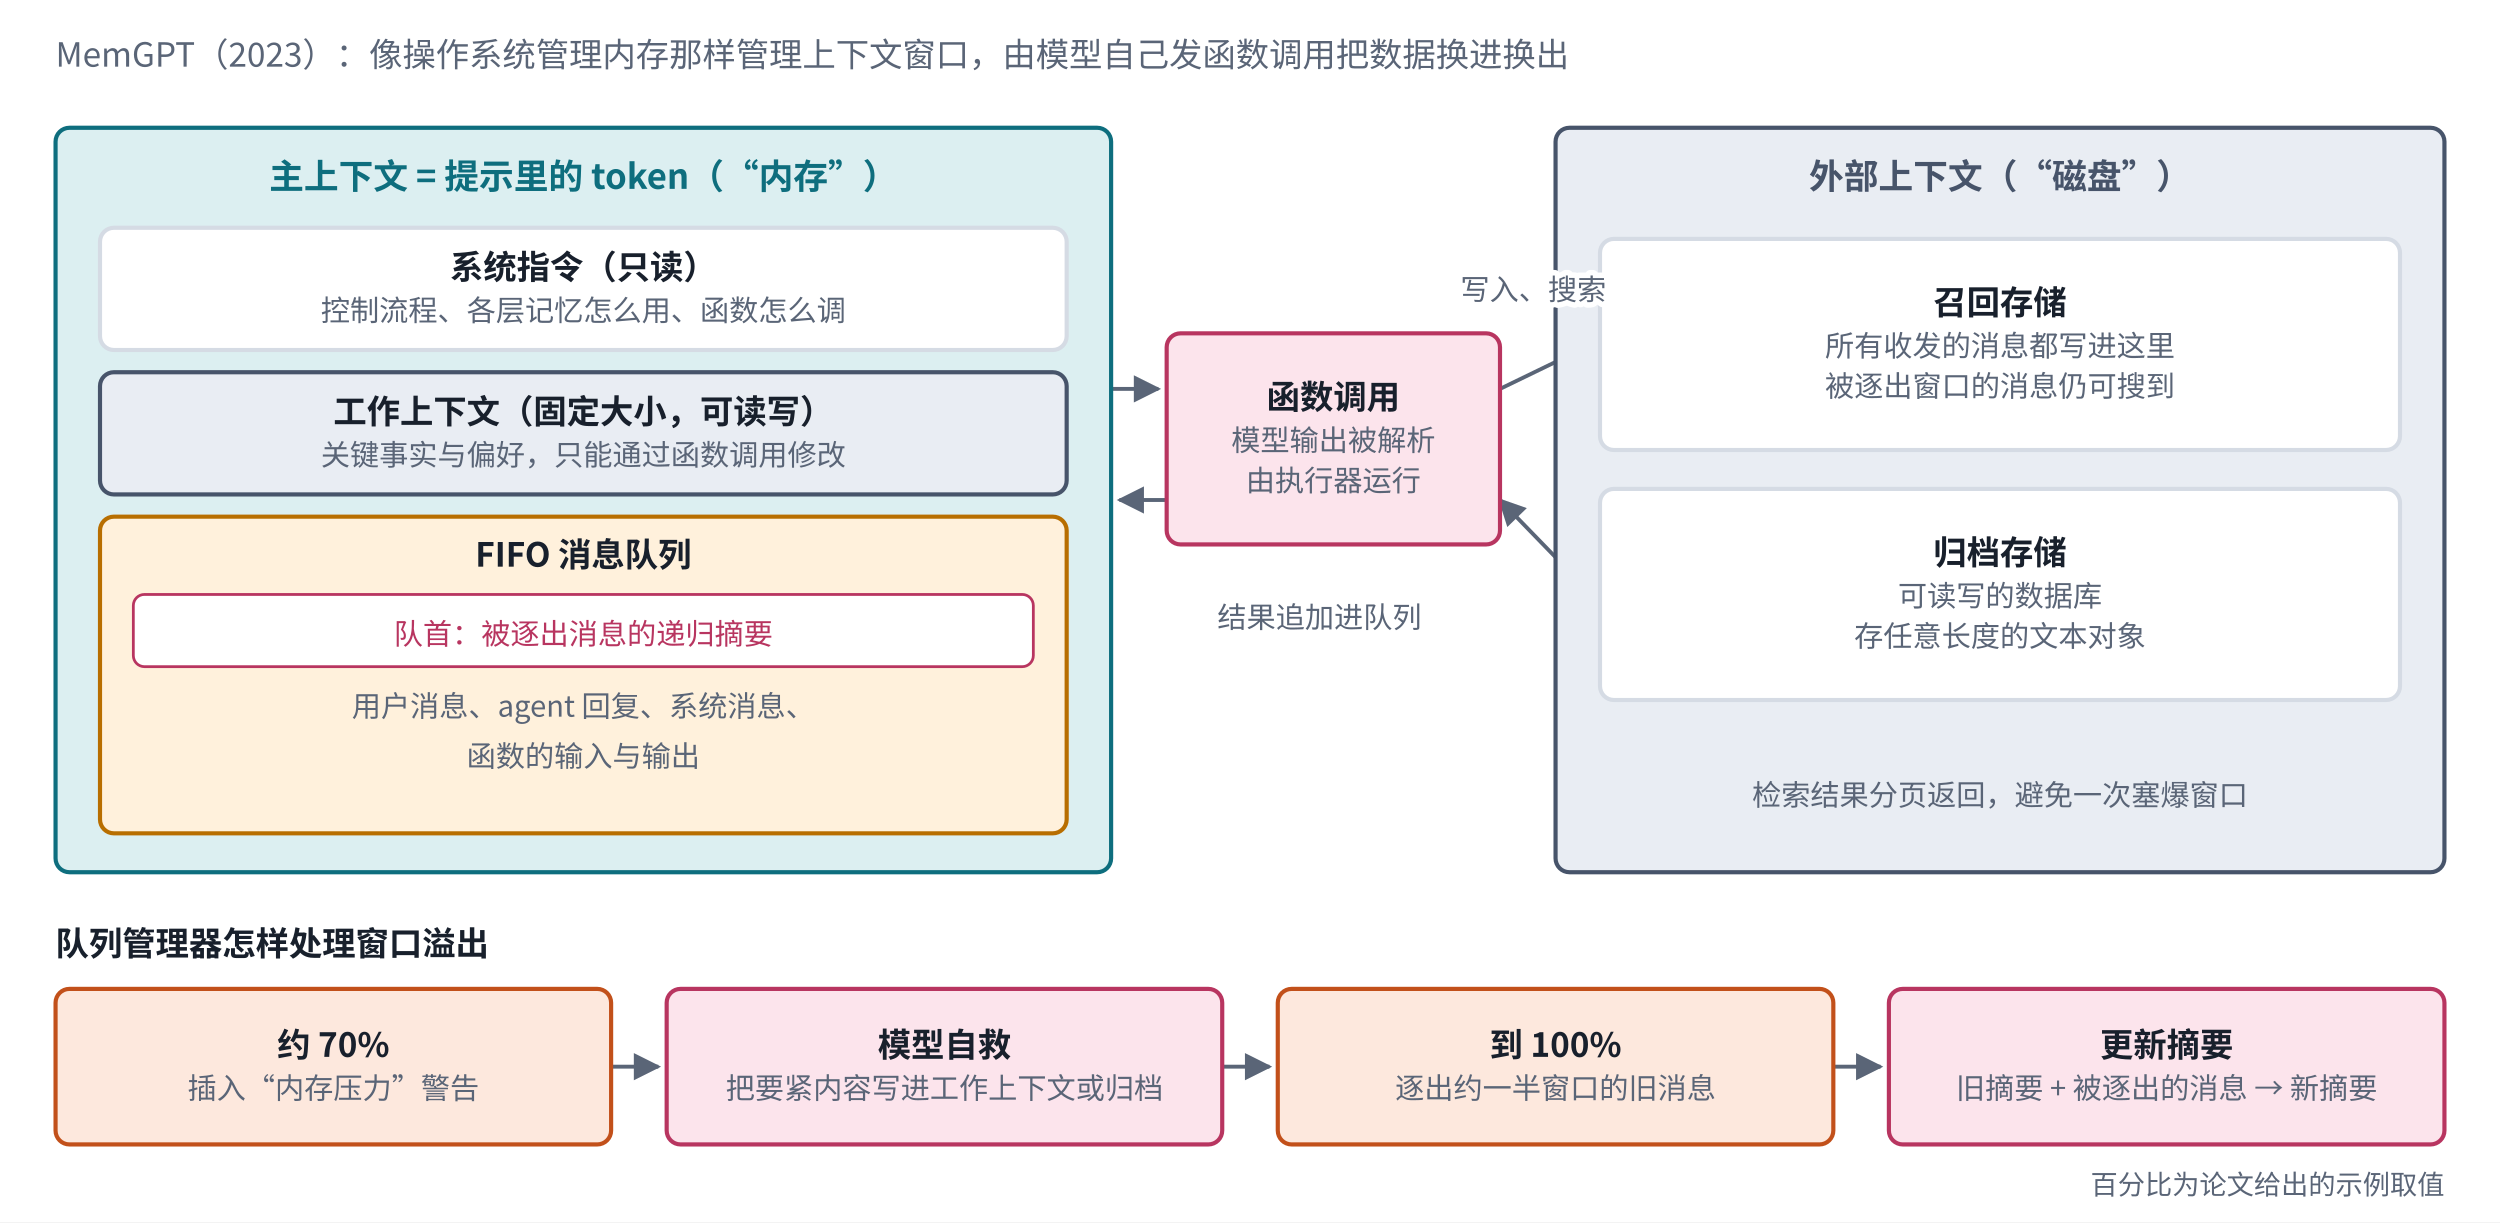
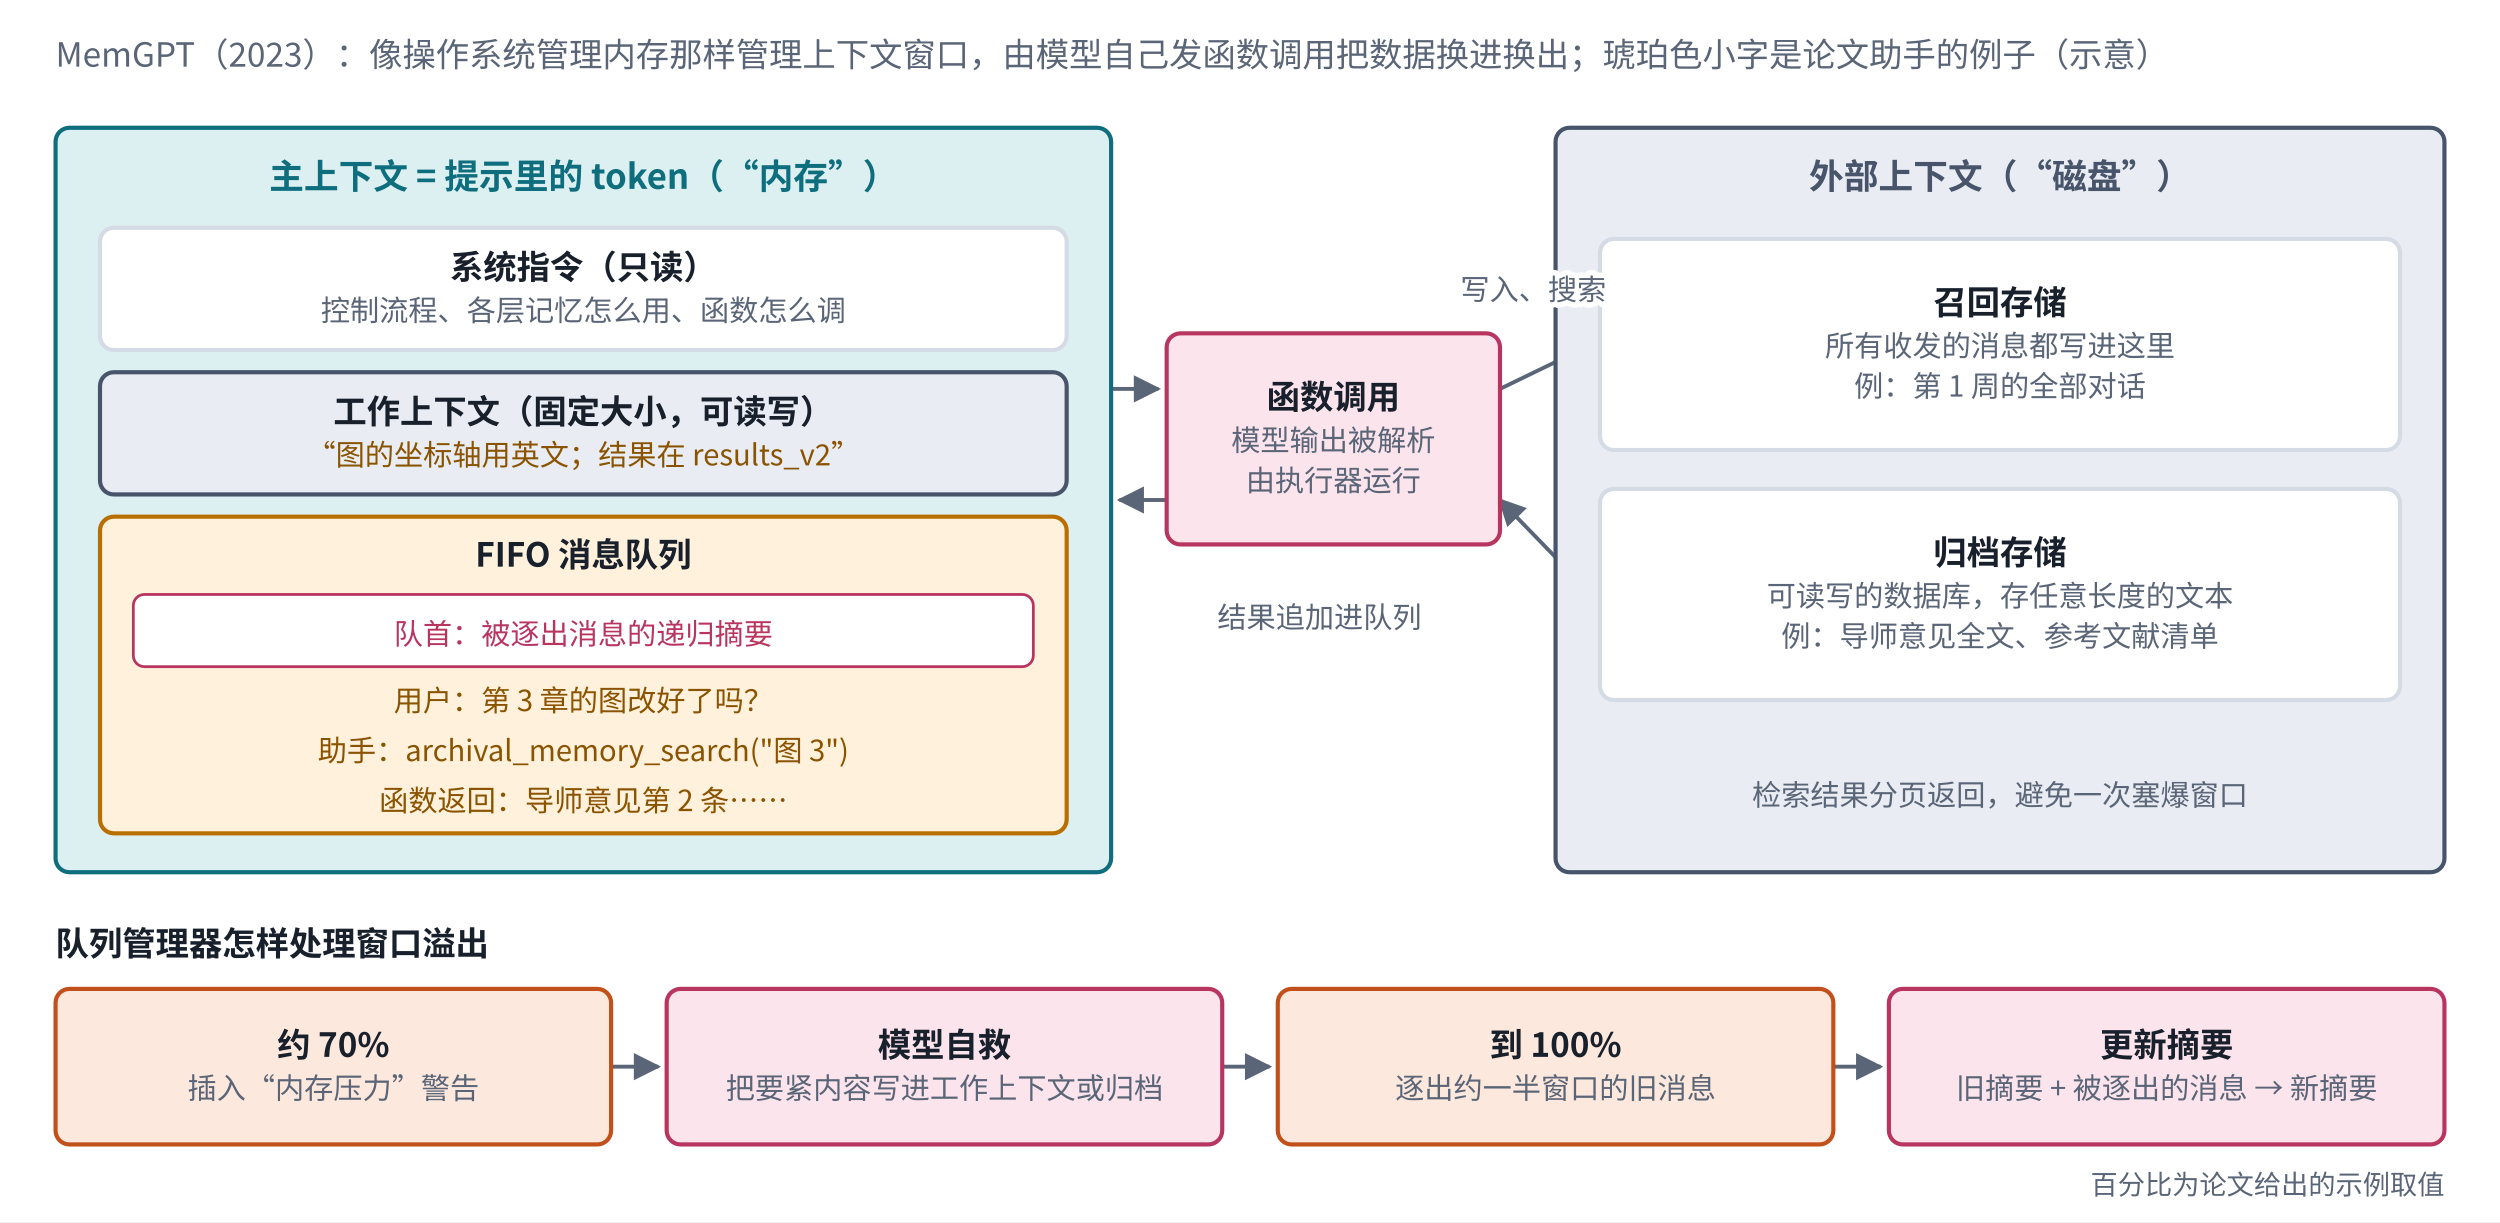
<svg xmlns="http://www.w3.org/2000/svg" viewBox="0 0 900 440" width="900" height="440" role="img" aria-label="MemGPT 的虚拟上下文管理">
  <defs>
    <marker id="ah-s3memgpt" viewBox="0 0 10 10" refX="9" refY="5" markerWidth="7" markerHeight="7" orient="auto-start-reverse">
      <path d="M0,0 L10,5 L0,10 z" fill="#5A6577" />
    </marker>
  </defs>
  <rect x="0" y="0" width="900" height="440" fill="#ffffff" />
  <path d="M400,140 L417,140" fill="none" stroke="#5A6577" stroke-width="1.4" marker-end="url(#ah-s3memgpt)" />
  <path d="M540,140 L573,124" fill="none" stroke="#5A6577" stroke-width="1.4" marker-end="url(#ah-s3memgpt)" />
  <path d="M573,214 L540,180" fill="none" stroke="#5A6577" stroke-width="1.4" marker-end="url(#ah-s3memgpt)" />
  <path d="M420,180 L403,180" fill="none" stroke="#5A6577" stroke-width="1.4" marker-end="url(#ah-s3memgpt)" />
  <path d="M220,384 L237,384" fill="none" stroke="#5A6577" stroke-width="1.4" marker-end="url(#ah-s3memgpt)" />
  <path d="M440,384 L457,384" fill="none" stroke="#5A6577" stroke-width="1.4" marker-end="url(#ah-s3memgpt)" />
  <path d="M660,384 L677,384" fill="none" stroke="#5A6577" stroke-width="1.4" marker-end="url(#ah-s3memgpt)" />
  <rect x="20" y="46" width="380" height="268" rx="5" fill="#DCEFF1" stroke="#0E6E7E" stroke-width="1.5" />
  <rect x="36" y="82" width="348" height="44" rx="5" fill="#FFFFFF" stroke="#D5DBE4" stroke-width="1.5" />
  <rect x="36" y="134" width="348" height="44" rx="5" fill="#E9EDF3" stroke="#47546A" stroke-width="1.5" />
  <rect x="36" y="186" width="348" height="114" rx="5" fill="#FFF1DC" stroke="#B86E00" stroke-width="1.5" />
  <rect x="48" y="214" width="324" height="26" rx="4" fill="#FFFFFF" stroke="#B83560" stroke-width="1" />
  <rect x="560" y="46" width="320" height="268" rx="5" fill="#E9EDF3" stroke="#47546A" stroke-width="1.5" />
  <rect x="576" y="86" width="288" height="76" rx="5" fill="#FFFFFF" stroke="#D5DBE4" stroke-width="1.5" />
  <rect x="576" y="176" width="288" height="76" rx="5" fill="#FFFFFF" stroke="#D5DBE4" stroke-width="1.5" />
  <rect x="420" y="120" width="120" height="76" rx="5" fill="#FCE4EC" stroke="#B83560" stroke-width="1.5" />
  <rect x="20" y="356" width="200" height="56" rx="5" fill="#FDE8DD" stroke="#C2501A" stroke-width="1.5" />
  <rect x="240" y="356" width="200" height="56" rx="5" fill="#FCE4EC" stroke="#B83560" stroke-width="1.5" />
  <rect x="460" y="356" width="200" height="56" rx="5" fill="#FDE8DD" stroke="#C2501A" stroke-width="1.5" />
  <rect x="680" y="356" width="200" height="56" rx="5" fill="#FCE4EC" stroke="#B83560" stroke-width="1.5" />
-   <text x="20" y="24" text-anchor="start" font-size="12" font-weight="500" fill="#5A6577" font-family="PingFang SC, Noto Sans CJK SC, Microsoft YaHei, sans-serif">MemGPT（2023）：像操作系统管理内存那样管理上下文窗口，由模型自己发函数调用把数据换进换出</text>
+   <text x="20" y="24" text-anchor="start" font-size="12" font-weight="500" fill="#5A6577" font-family="PingFang SC, Noto Sans CJK SC, Microsoft YaHei, sans-serif">MemGPT（2023）：像操作系统管理内存那样管理上下文窗口，由模型自己发函数调用把数据换进换出；琥珀色小字是论文助手的例子（示意）</text>
  <text x="210" y="68" text-anchor="middle" font-size="12.5" font-weight="700" fill="#0E6E7E" font-family="PingFang SC, Noto Sans CJK SC, Microsoft YaHei, sans-serif">主上下文 = 提示里的 token（“内存”）</text>
  <text x="210" y="100.475" text-anchor="middle" font-size="12" font-weight="600" fill="#18202C" font-family="PingFang SC, Noto Sans CJK SC, Microsoft YaHei, sans-serif">系统指令（只读）</text>
  <text x="210" y="115.535" text-anchor="middle" font-size="10.5" font-weight="400" fill="#5A6577" font-family="PingFang SC, Noto Sans CJK SC, Microsoft YaHei, sans-serif">控制流程、各层记忆怎么用、函数怎么调</text>
  <text x="210" y="152.475" text-anchor="middle" font-size="12" font-weight="600" fill="#18202C" font-family="PingFang SC, Noto Sans CJK SC, Microsoft YaHei, sans-serif">工作上下文（固定大小，可读写）</text>
-   <text x="210" y="167.535" text-anchor="middle" font-size="10.5" font-weight="400" fill="#5A6577" font-family="PingFang SC, Noto Sans CJK SC, Microsoft YaHei, sans-serif">关键事实与偏好，只能通过函数调用修改</text>
+   <text x="210" y="167.535" text-anchor="middle" font-size="10.5" font-weight="400" fill="#8A5300" font-family="PingFang SC, Noto Sans CJK SC, Microsoft YaHei, sans-serif">“图的坐标轴用英文；结果在 results_v2”</text>
  <text x="210" y="204" text-anchor="middle" font-size="12" font-weight="600" fill="#18202C" font-family="PingFang SC, Noto Sans CJK SC, Microsoft YaHei, sans-serif">FIFO 消息队列</text>
  <text x="210" y="232" text-anchor="middle" font-size="10.5" font-weight="500" fill="#B83560" font-family="PingFang SC, Noto Sans CJK SC, Microsoft YaHei, sans-serif">队首：被逐出消息的递归摘要</text>
-   <text x="210" y="258" text-anchor="middle" font-size="10.5" font-weight="400" fill="#5A6577" font-family="PingFang SC, Noto Sans CJK SC, Microsoft YaHei, sans-serif">用户消息、agent 回复、系统消息、</text>
-   <text x="210" y="276" text-anchor="middle" font-size="10.5" font-weight="400" fill="#5A6577" font-family="PingFang SC, Noto Sans CJK SC, Microsoft YaHei, sans-serif">函数的输入与输出</text>
+   <text x="210" y="256" text-anchor="middle" font-size="10.5" font-weight="400" fill="#8A5300" font-family="PingFang SC, Noto Sans CJK SC, Microsoft YaHei, sans-serif">用户：第 3 章的图改好了吗？</text>
+   <text x="210" y="274" text-anchor="middle" font-size="10.5" font-weight="400" fill="#8A5300" font-family="PingFang SC, Noto Sans CJK SC, Microsoft YaHei, sans-serif">助手：archival_memory_search("图 3")</text>
+   <text x="210" y="292" text-anchor="middle" font-size="10.5" font-weight="400" fill="#8A5300" font-family="PingFang SC, Noto Sans CJK SC, Microsoft YaHei, sans-serif">函数返回：导师意见第 2 条……</text>
  <text x="720" y="68" text-anchor="middle" font-size="12.5" font-weight="700" fill="#47546A" font-family="PingFang SC, Noto Sans CJK SC, Microsoft YaHei, sans-serif">外部上下文（“磁盘”）</text>
  <text x="720" y="113.23" text-anchor="middle" font-size="12" font-weight="600" fill="#18202C" font-family="PingFang SC, Noto Sans CJK SC, Microsoft YaHei, sans-serif">召回存储</text>
  <text x="720" y="128.29" text-anchor="middle" font-size="10.5" font-weight="400" fill="#5A6577" font-family="PingFang SC, Noto Sans CJK SC, Microsoft YaHei, sans-serif">所有收发的消息都写进这里</text>
-   <text x="720" y="142.78" text-anchor="middle" font-size="10.5" font-weight="400" fill="#5A6577" font-family="PingFang SC, Noto Sans CJK SC, Microsoft YaHei, sans-serif">被逐出窗口的消息仍可搜到</text>
+   <text x="720" y="142.78" text-anchor="middle" font-size="10.5" font-weight="400" fill="#5A6577" font-family="PingFang SC, Noto Sans CJK SC, Microsoft YaHei, sans-serif">例：第 1 周的全部对话</text>
  <text x="720" y="203.23" text-anchor="middle" font-size="12" font-weight="600" fill="#18202C" font-family="PingFang SC, Noto Sans CJK SC, Microsoft YaHei, sans-serif">归档存储</text>
-   <text x="720" y="218.29" text-anchor="middle" font-size="10.5" font-weight="400" fill="#5A6577" font-family="PingFang SC, Noto Sans CJK SC, Microsoft YaHei, sans-serif">可读写的数据库</text>
-   <text x="720" y="232.78" text-anchor="middle" font-size="10.5" font-weight="400" fill="#5A6577" font-family="PingFang SC, Noto Sans CJK SC, Microsoft YaHei, sans-serif">存任意长度的文本对象</text>
+   <text x="720" y="218.29" text-anchor="middle" font-size="10.5" font-weight="400" fill="#5A6577" font-family="PingFang SC, Noto Sans CJK SC, Microsoft YaHei, sans-serif">可读写的数据库，存任意长度的文本</text>
+   <text x="720" y="232.78" text-anchor="middle" font-size="10.5" font-weight="400" fill="#5A6577" font-family="PingFang SC, Noto Sans CJK SC, Microsoft YaHei, sans-serif">例：导师意见全文、参考文献清单</text>
  <text x="720" y="290" text-anchor="middle" font-size="10.5" font-weight="400" fill="#5A6577" font-family="PingFang SC, Noto Sans CJK SC, Microsoft YaHei, sans-serif">检索结果分页返回，避免一次塞爆窗口</text>
  <text x="480" y="147.23" text-anchor="middle" font-size="12" font-weight="600" fill="#18202C" font-family="PingFang SC, Noto Sans CJK SC, Microsoft YaHei, sans-serif">函数调用</text>
  <text x="480" y="162.29" text-anchor="middle" font-size="10.5" font-weight="400" fill="#5A6577" font-family="PingFang SC, Noto Sans CJK SC, Microsoft YaHei, sans-serif">模型输出被解析</text>
  <text x="480" y="176.78" text-anchor="middle" font-size="10.5" font-weight="400" fill="#5A6577" font-family="PingFang SC, Noto Sans CJK SC, Microsoft YaHei, sans-serif">由执行器运行</text>
  <text x="552" y="108" text-anchor="middle" font-size="10.5" font-weight="400" fill="#5A6577" font-family="PingFang SC, Noto Sans CJK SC, Microsoft YaHei, sans-serif" style="paint-order:stroke;stroke-width:4px;stroke-linejoin:round" stroke="#ffffff">写入、搜索</text>
  <text x="475" y="226" text-anchor="middle" font-size="10.5" font-weight="400" fill="#5A6577" font-family="PingFang SC, Noto Sans CJK SC, Microsoft YaHei, sans-serif">结果追加进队列</text>
  <text x="20" y="344" text-anchor="start" font-size="12" font-weight="700" fill="#18202C" font-family="PingFang SC, Noto Sans CJK SC, Microsoft YaHei, sans-serif">队列管理器怎样处理窗口溢出</text>
  <text x="120" y="380.475" text-anchor="middle" font-size="12" font-weight="600" fill="#18202C" font-family="PingFang SC, Noto Sans CJK SC, Microsoft YaHei, sans-serif">约 70%</text>
  <text x="120" y="395.535" text-anchor="middle" font-size="10.5" font-weight="400" fill="#5A6577" font-family="PingFang SC, Noto Sans CJK SC, Microsoft YaHei, sans-serif">插入“内存压力”警告</text>
  <text x="340" y="380.475" text-anchor="middle" font-size="12" font-weight="600" fill="#18202C" font-family="PingFang SC, Noto Sans CJK SC, Microsoft YaHei, sans-serif">模型自救</text>
  <text x="340" y="395.535" text-anchor="middle" font-size="10.5" font-weight="400" fill="#5A6577" font-family="PingFang SC, Noto Sans CJK SC, Microsoft YaHei, sans-serif">把要紧内容写进工作上下文或归档</text>
  <text x="560" y="380.475" text-anchor="middle" font-size="12" font-weight="600" fill="#18202C" font-family="PingFang SC, Noto Sans CJK SC, Microsoft YaHei, sans-serif">到 100%</text>
  <text x="560" y="395.535" text-anchor="middle" font-size="10.5" font-weight="400" fill="#5A6577" font-family="PingFang SC, Noto Sans CJK SC, Microsoft YaHei, sans-serif">逐出约一半窗口的旧消息</text>
  <text x="780" y="380.475" text-anchor="middle" font-size="12" font-weight="600" fill="#18202C" font-family="PingFang SC, Noto Sans CJK SC, Microsoft YaHei, sans-serif">更新摘要</text>
  <text x="780" y="395.535" text-anchor="middle" font-size="10.5" font-weight="400" fill="#5A6577" font-family="PingFang SC, Noto Sans CJK SC, Microsoft YaHei, sans-serif">旧摘要 + 被逐出的消息 → 新摘要</text>
  <text x="880" y="430" text-anchor="end" font-size="9.8" font-weight="400" fill="#5A6577" font-family="PingFang SC, Noto Sans CJK SC, Microsoft YaHei, sans-serif">百分比为论文给出的示例取值</text>
</svg>
